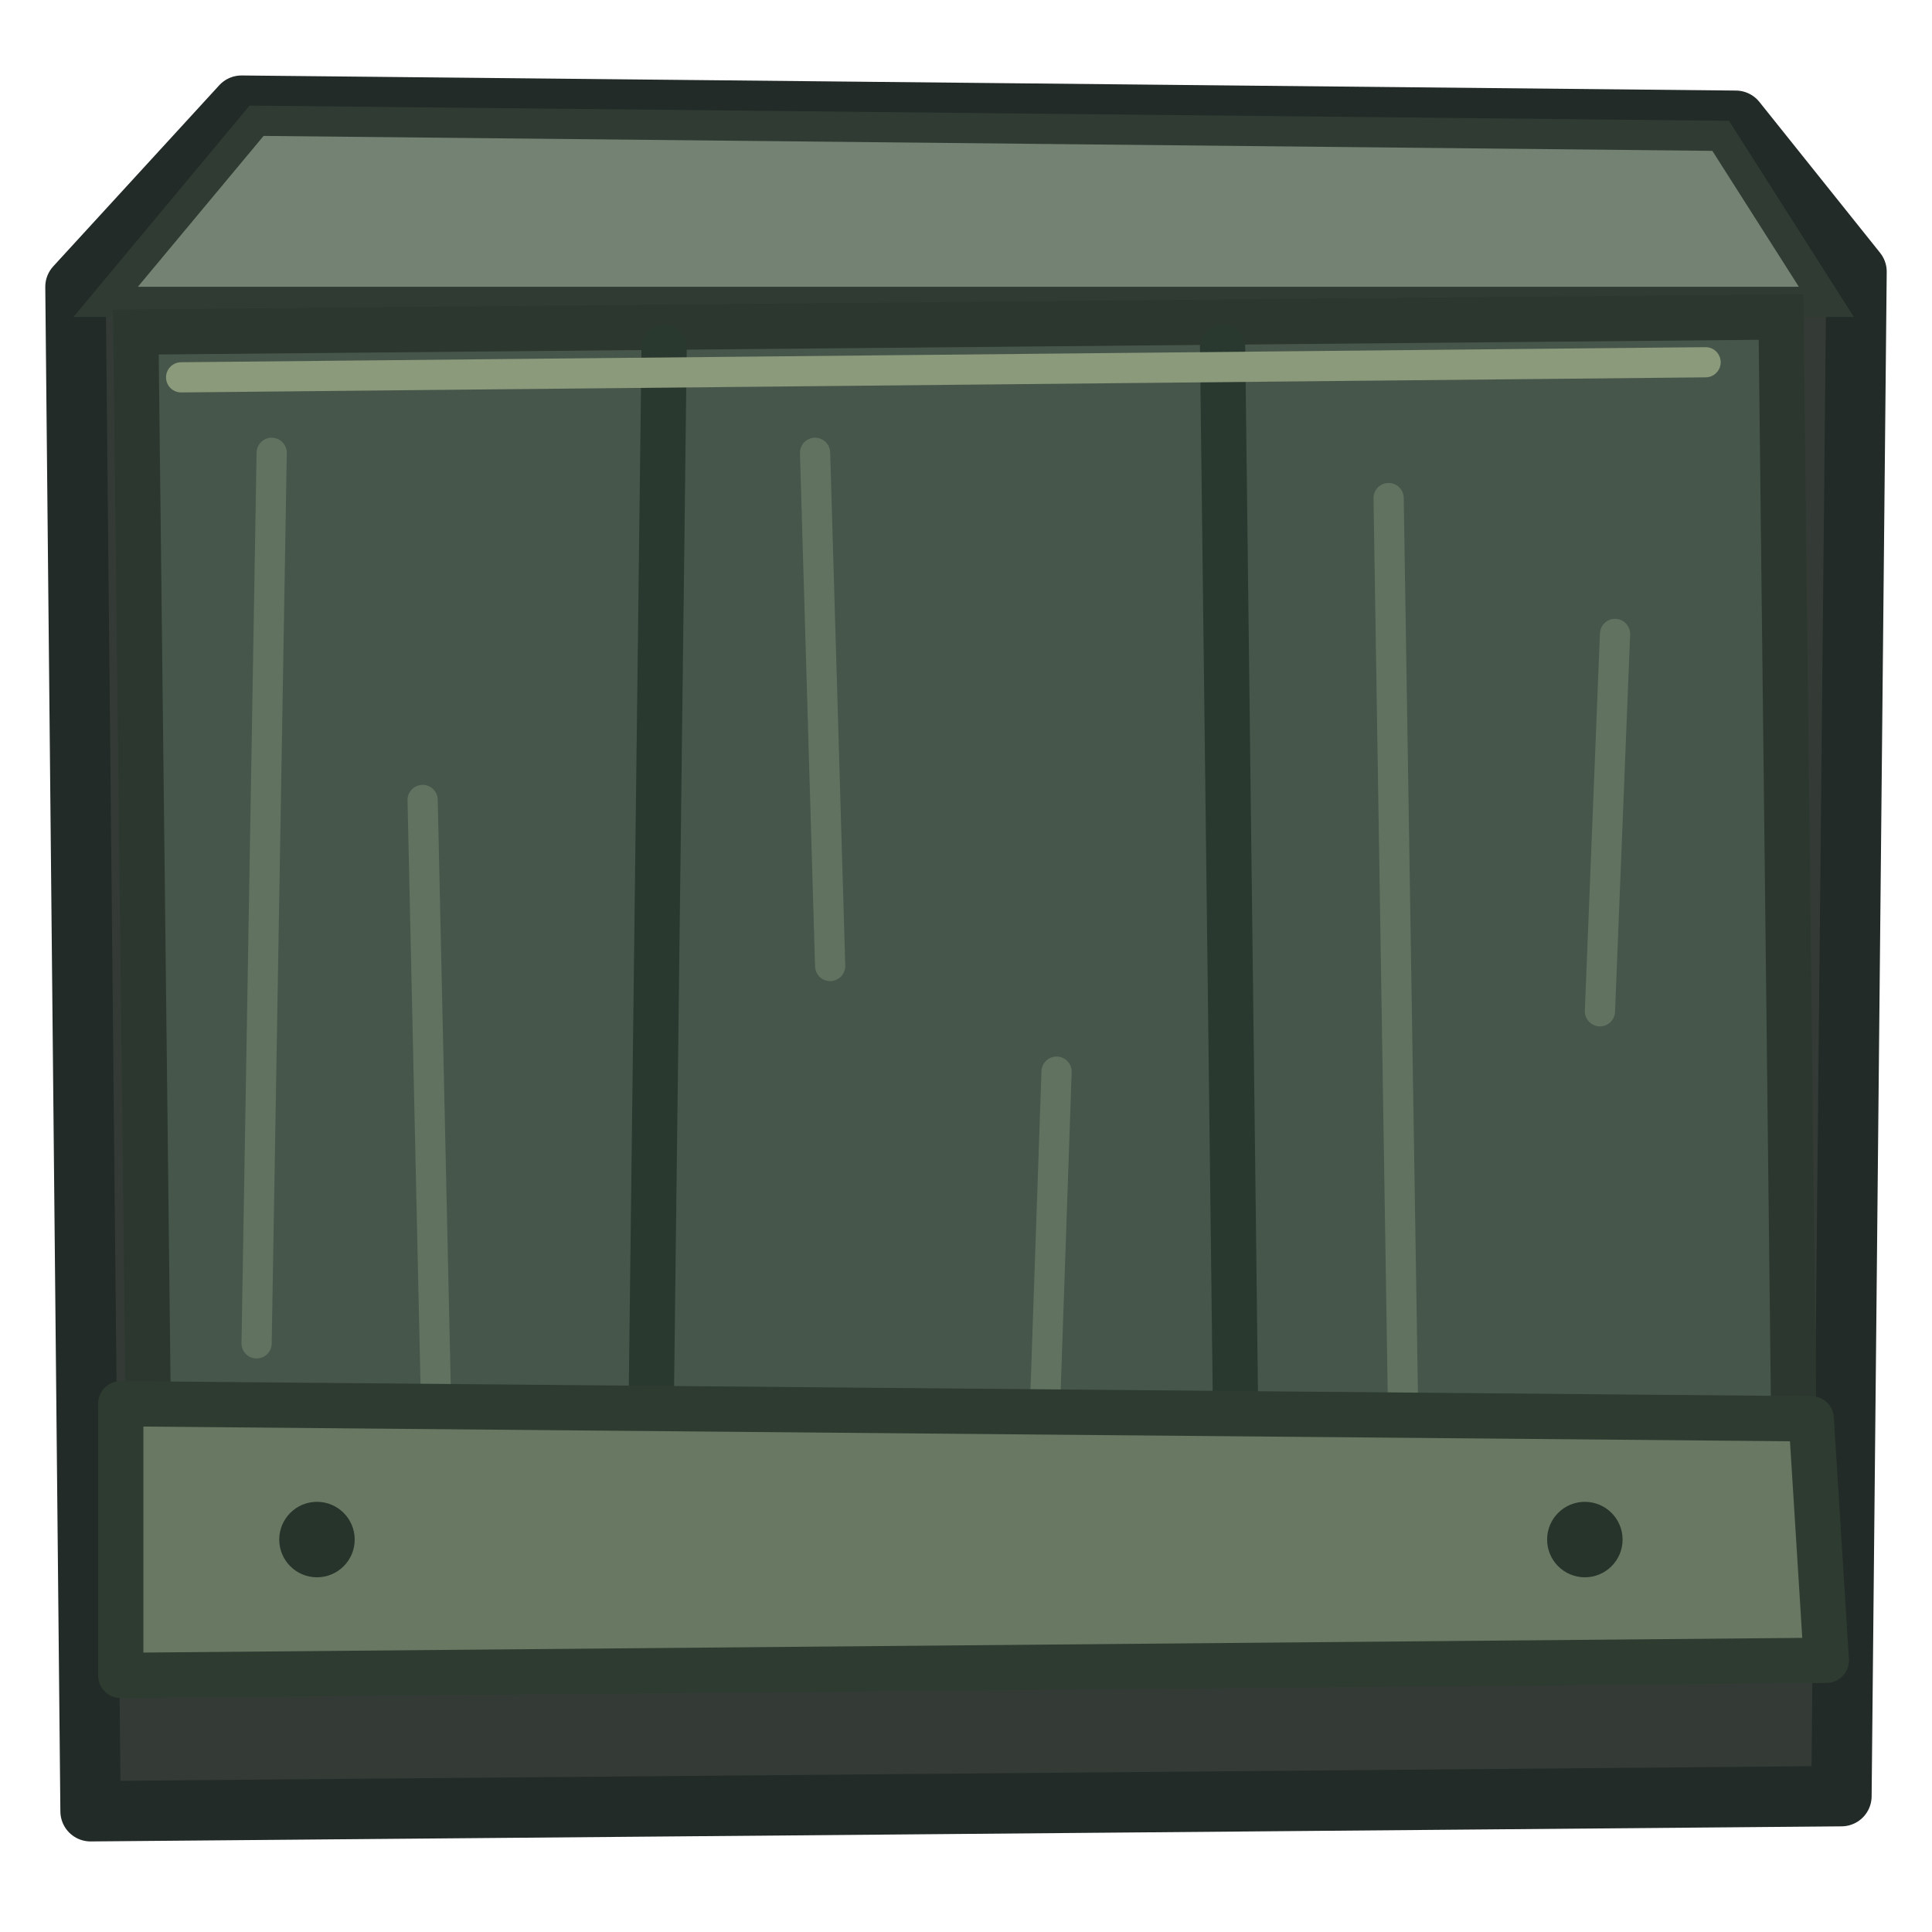
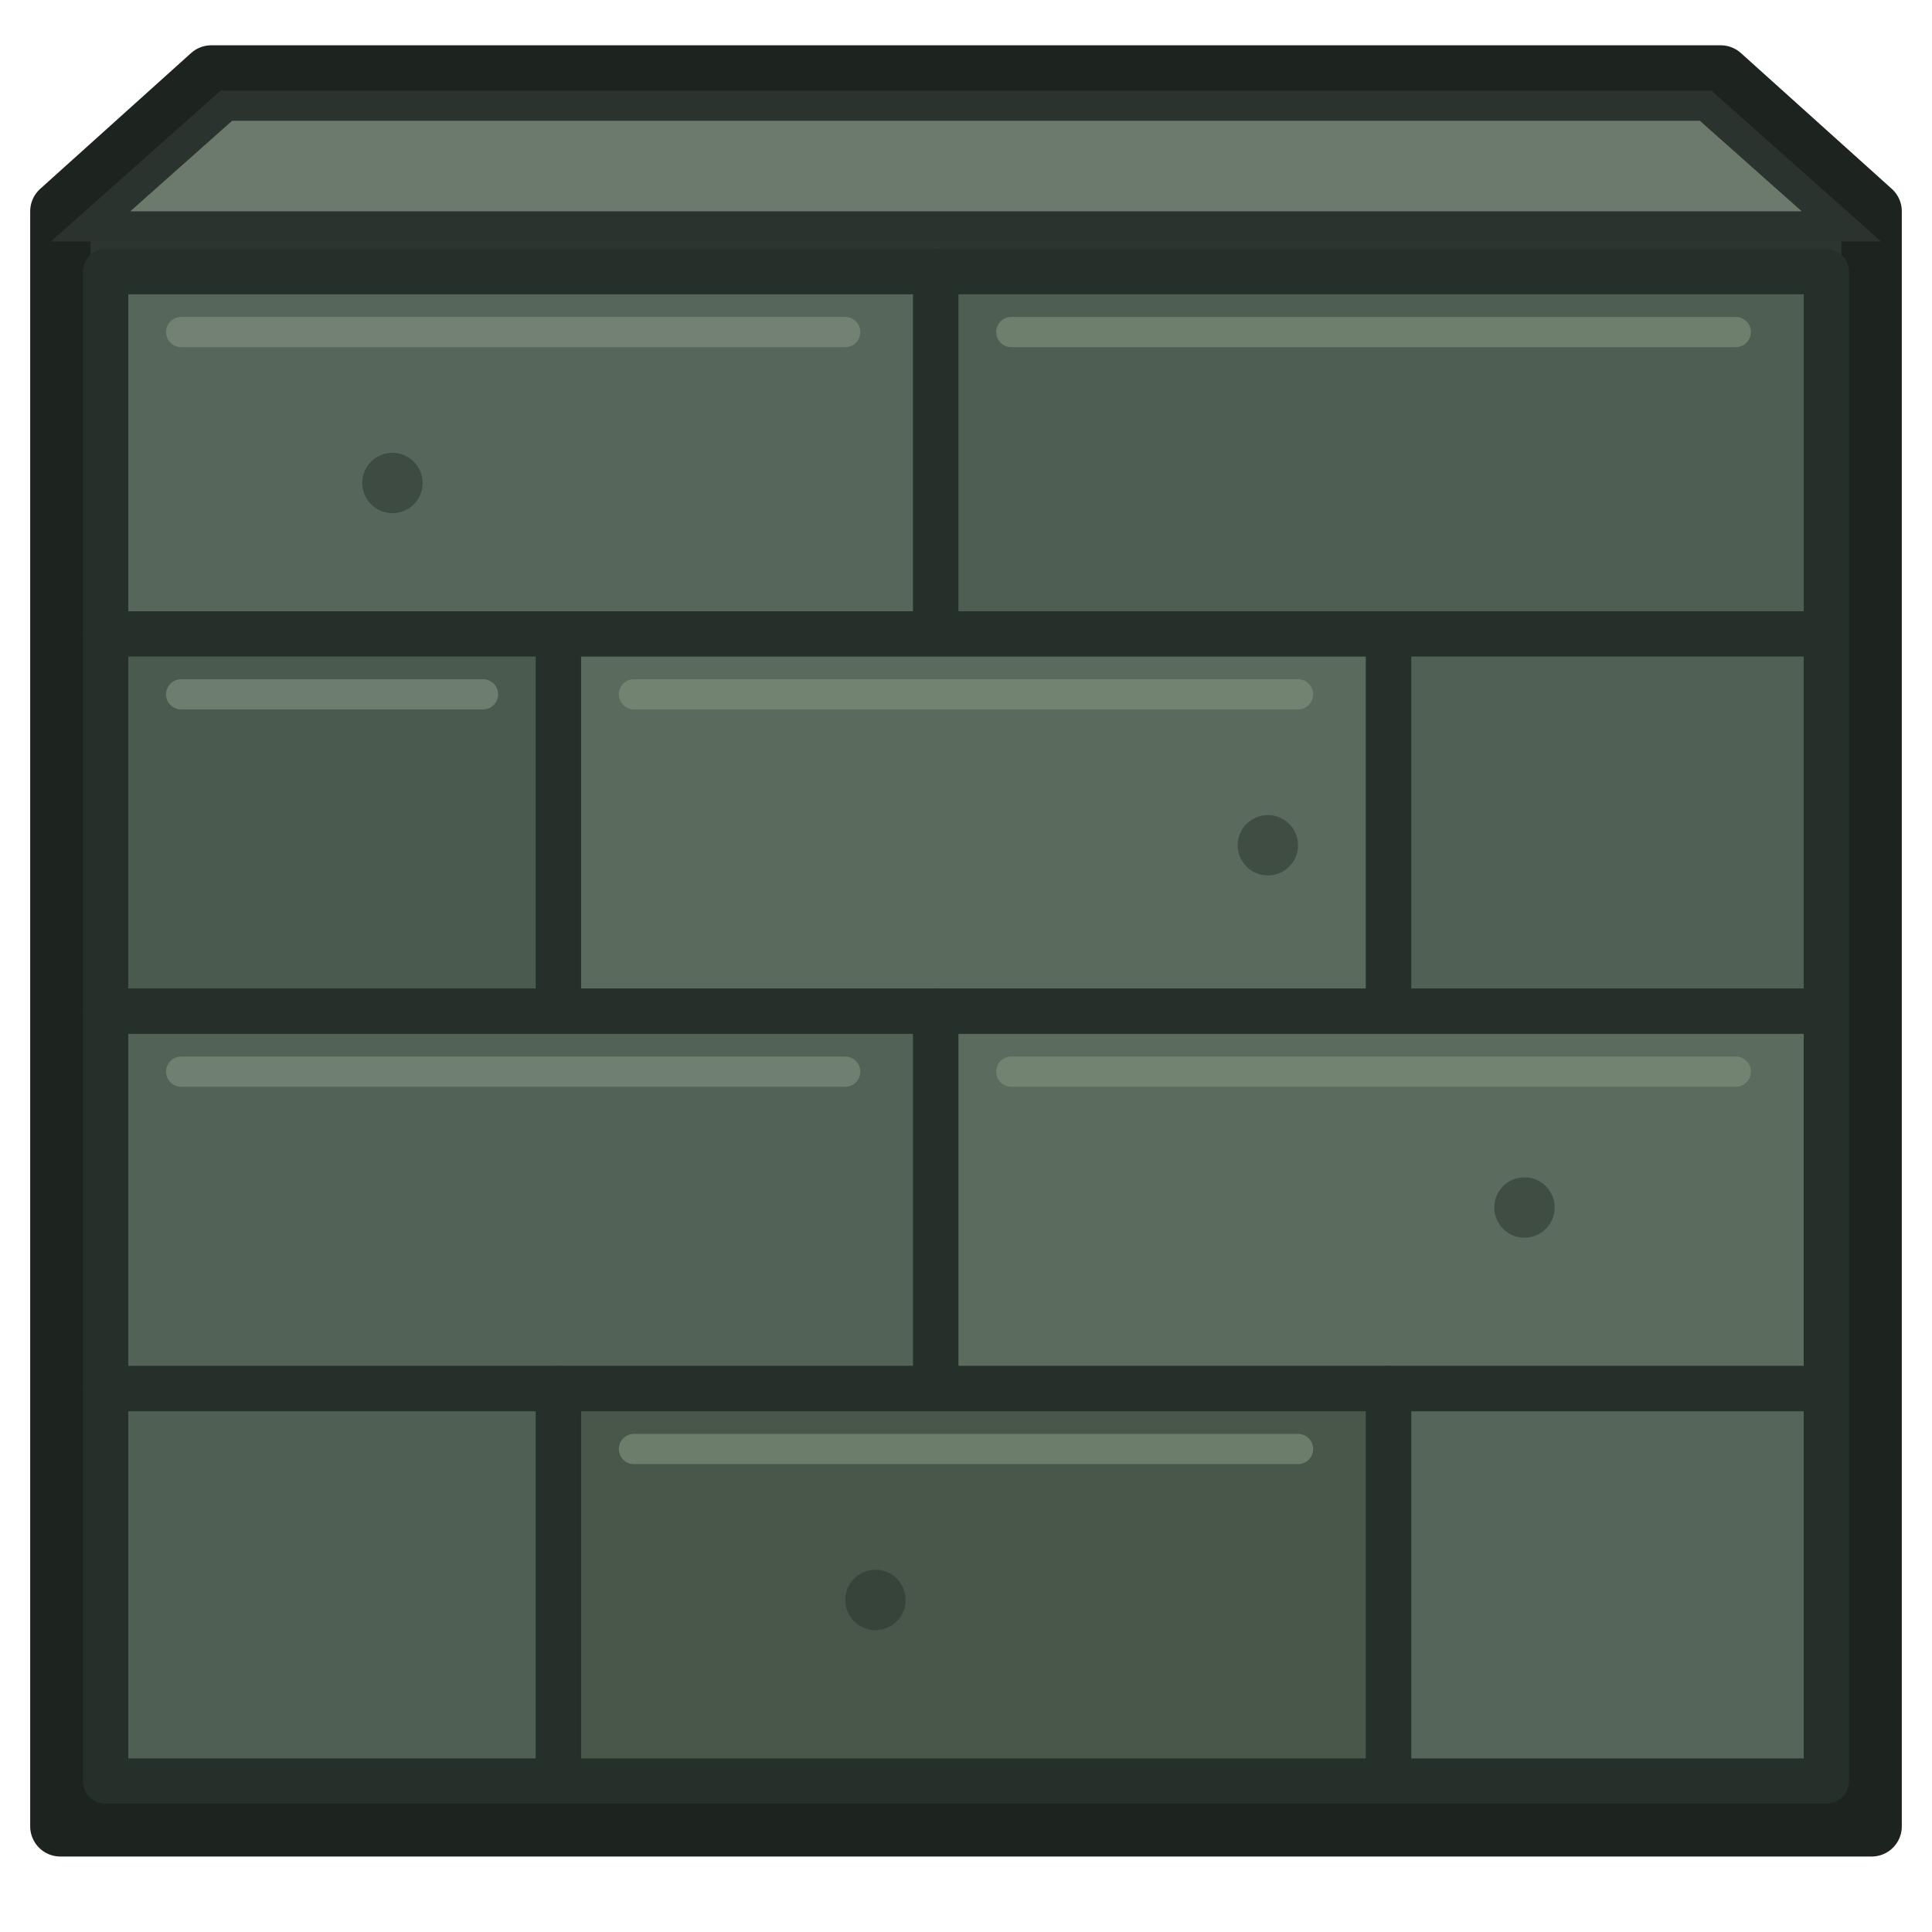
<svg xmlns="http://www.w3.org/2000/svg" width="128" height="128" viewBox="0 0 128 128">
-   <path d="M5 19 16 7 115 8 123 18 122 119 6 120Z" fill="#343b36" stroke="#222b27" stroke-width="4" stroke-linejoin="round" />
-   <path d="M7 20 17 8 114 9 121 20Z" fill="#738272" stroke="#303c33" stroke-width="2" />
-   <path d="m9 22 109-1 1 87-109 1Z" fill="#47564b" stroke="#2c382f" stroke-width="3" />
-   <g stroke-linecap="round" fill="none">
-     <path d="M44 23l-1 82m38-82 1 82" stroke="#2a3930" stroke-width="3" />
-     <path d="m18 30-1 59m11-36 1 45m25-68 1 34m15 7-1 29m23-67 1 63m14-54-1 25" stroke="#617360" stroke-width="2" />
-     <path d="M12 25l101-1" stroke="#8a9a7b" stroke-width="2" />
+   <path d="M4 14 14 5h100l10 9v107H4Z" fill="#2c3530" stroke="#1d2420" stroke-width="4" stroke-linejoin="round" />
+   <path d="M6 15 15 7h98l9 8Z" fill="#6c7a6c" stroke="#2a332d" stroke-width="2" />
+   <g stroke="#26302a" stroke-width="3" stroke-linejoin="round">
+     <path d="M7 18h55v24H7Z" fill="#56665a" />
+     <path d="M62 18h59v24H62Z" fill="#4e5e52" />
+     <path d="M7 42h30v25H7Z" fill="#4b5a4f" />
+     <path d="M37 42h55v25H37Z" fill="#5a6a5d" />
+     <path d="M92 42h29v25H92Z" fill="#506054" />
+     <path d="M7 67h55v25H7Z" fill="#526256" />
+     <path d="M62 67h59v25H62Z" fill="#5b6b5e" />
+     <path d="M7 92h30v26H7Z" fill="#4f5f53" />
+     <path d="M37 92h55v26H37Z" fill="#485749" />
+     <path d="M92 92h29v26H92Z" fill="#55655a" />
  </g>
-   <path d="m8 93 112 1 1 16-113 1Z" fill="#697862" stroke="#2e3b31" stroke-width="3" stroke-linejoin="round" />
-   <g fill="#27342b">
-     <circle cx="21" cy="102" r="2.5" />
-     <circle cx="105" cy="102" r="2.5" />
+   <g stroke="#7d8d7b" stroke-width="2" stroke-linecap="round" opacity=".7">
+     <path d="M12 22h44M67 22h48M12 46h20M42 46h44M12 71h44M67 71h48M42 96h44" />
+   </g>
+   <g fill="#2a352e" opacity=".55">
+     <circle cx="26" cy="32" r="2" />
+     <circle cx="84" cy="56" r="2" />
+     <circle cx="101" cy="80" r="2" />
+     <circle cx="58" cy="106" r="2" />
  </g>
</svg>
